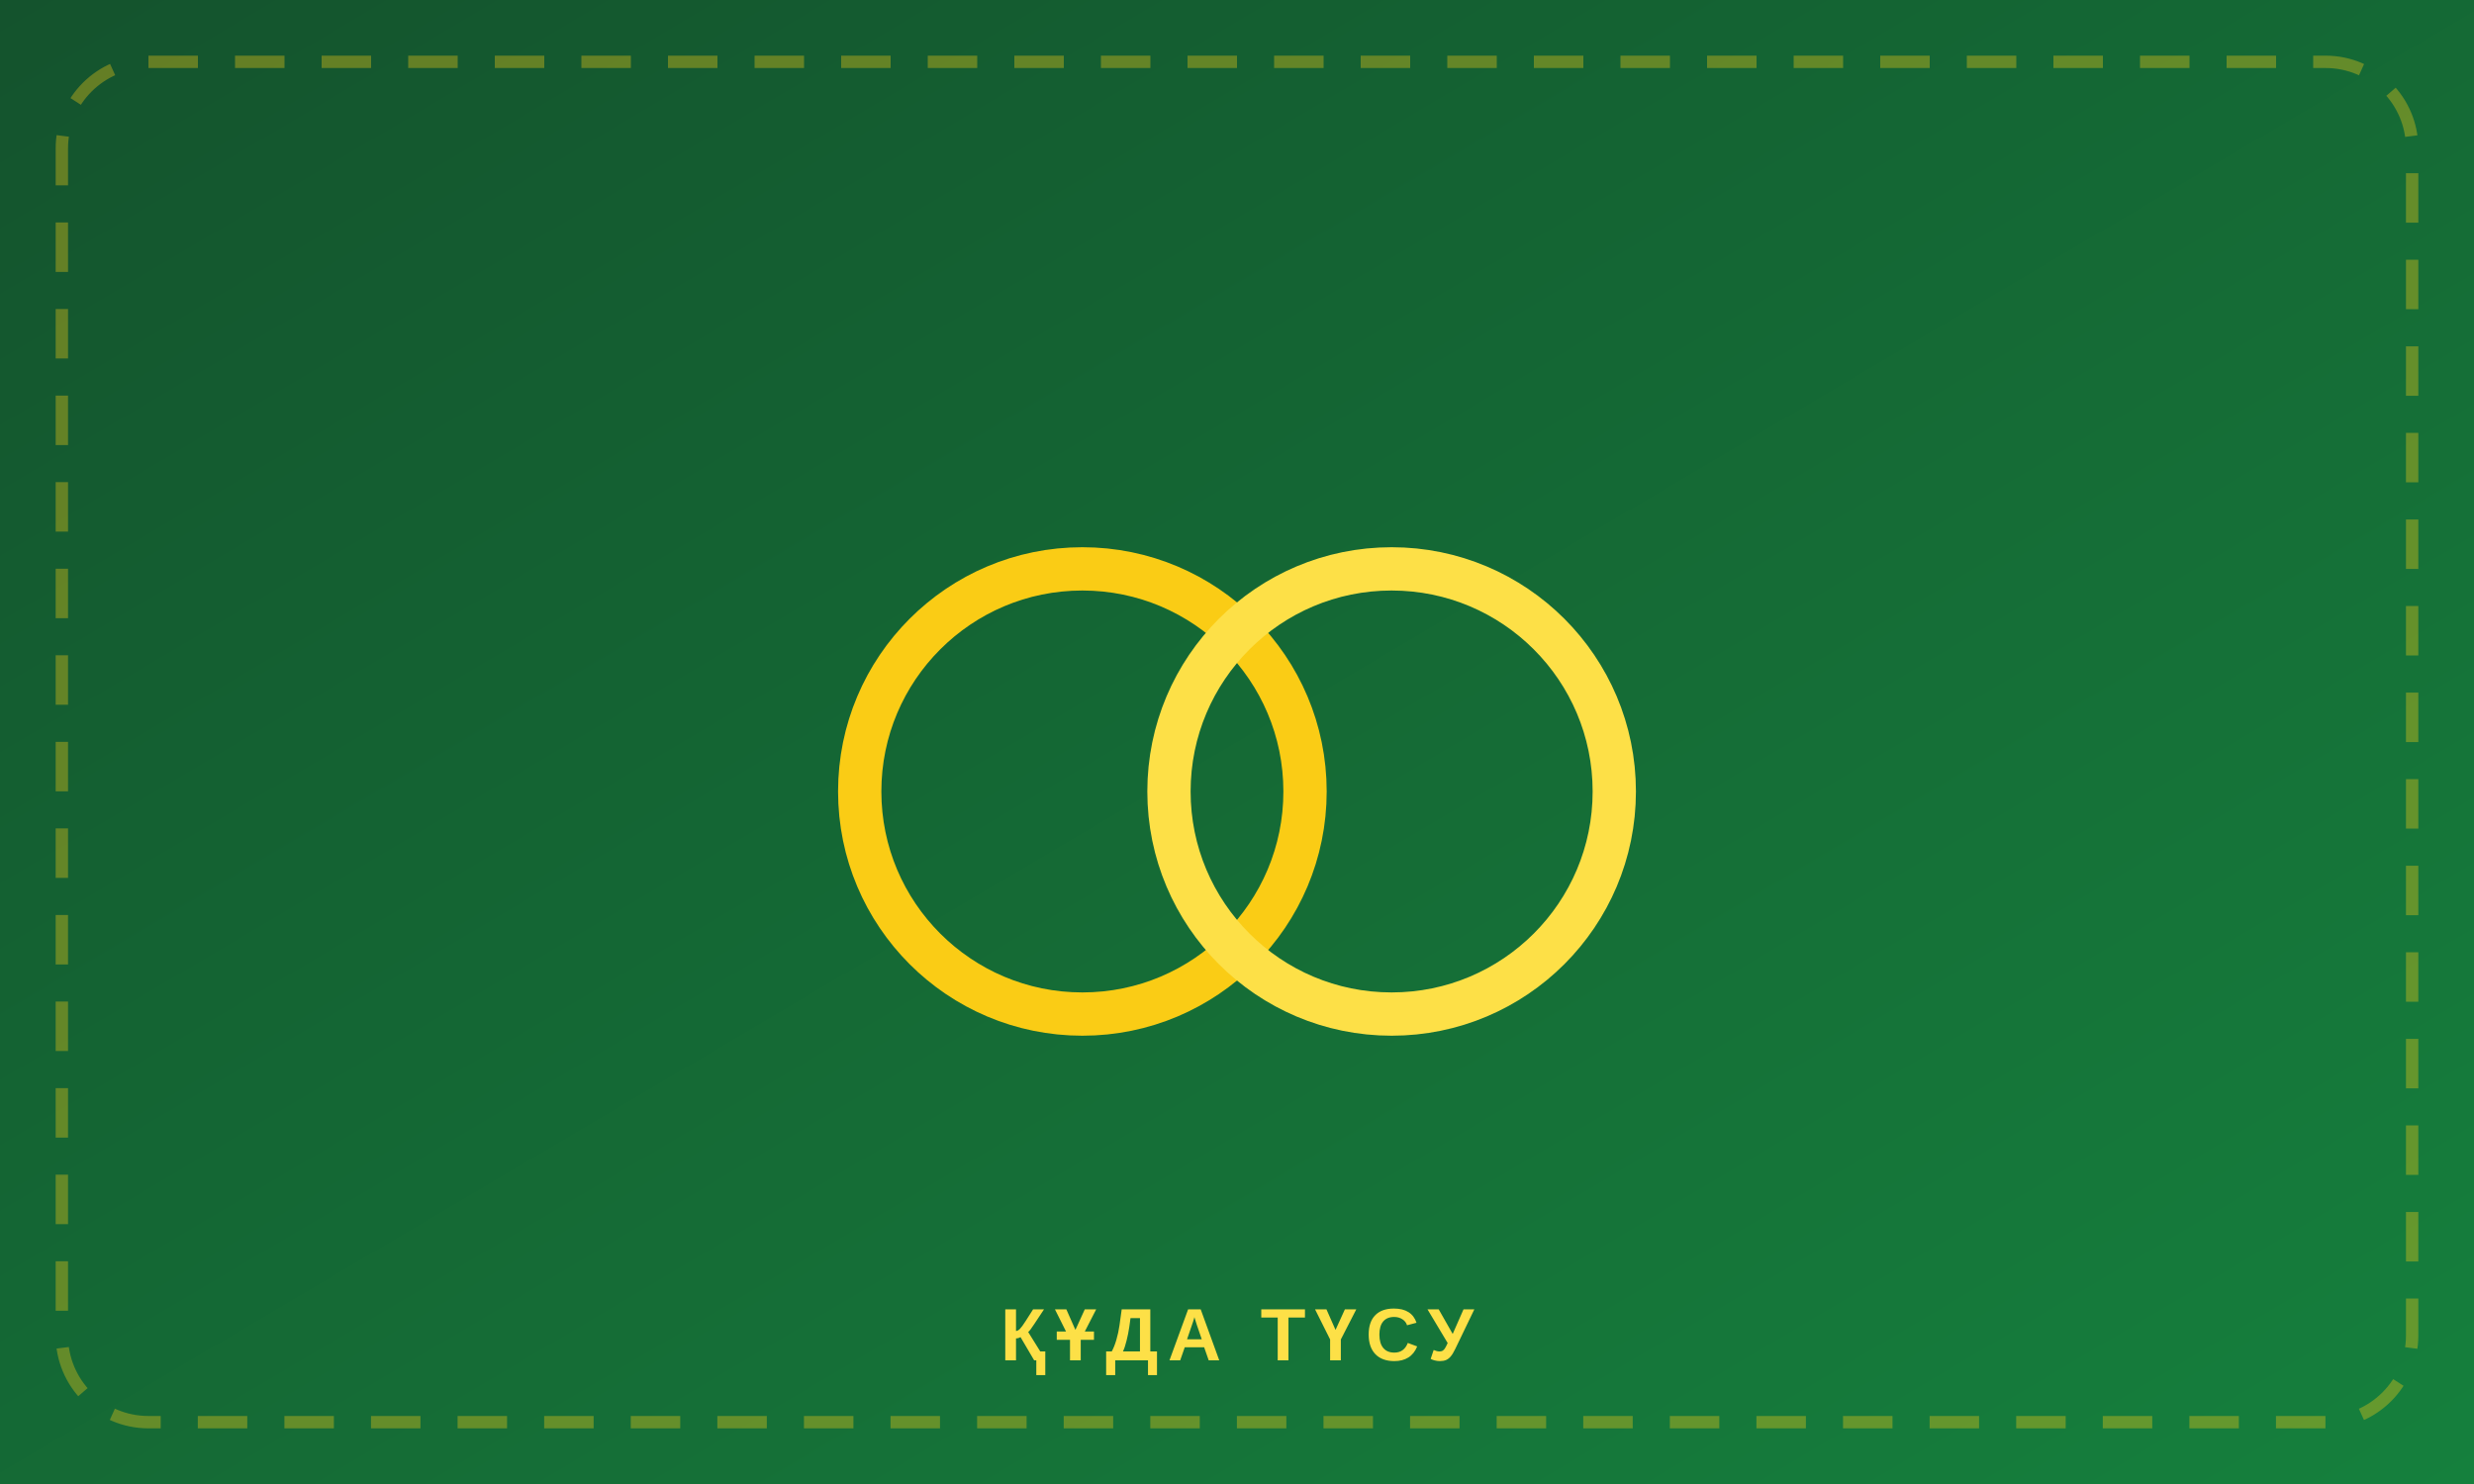
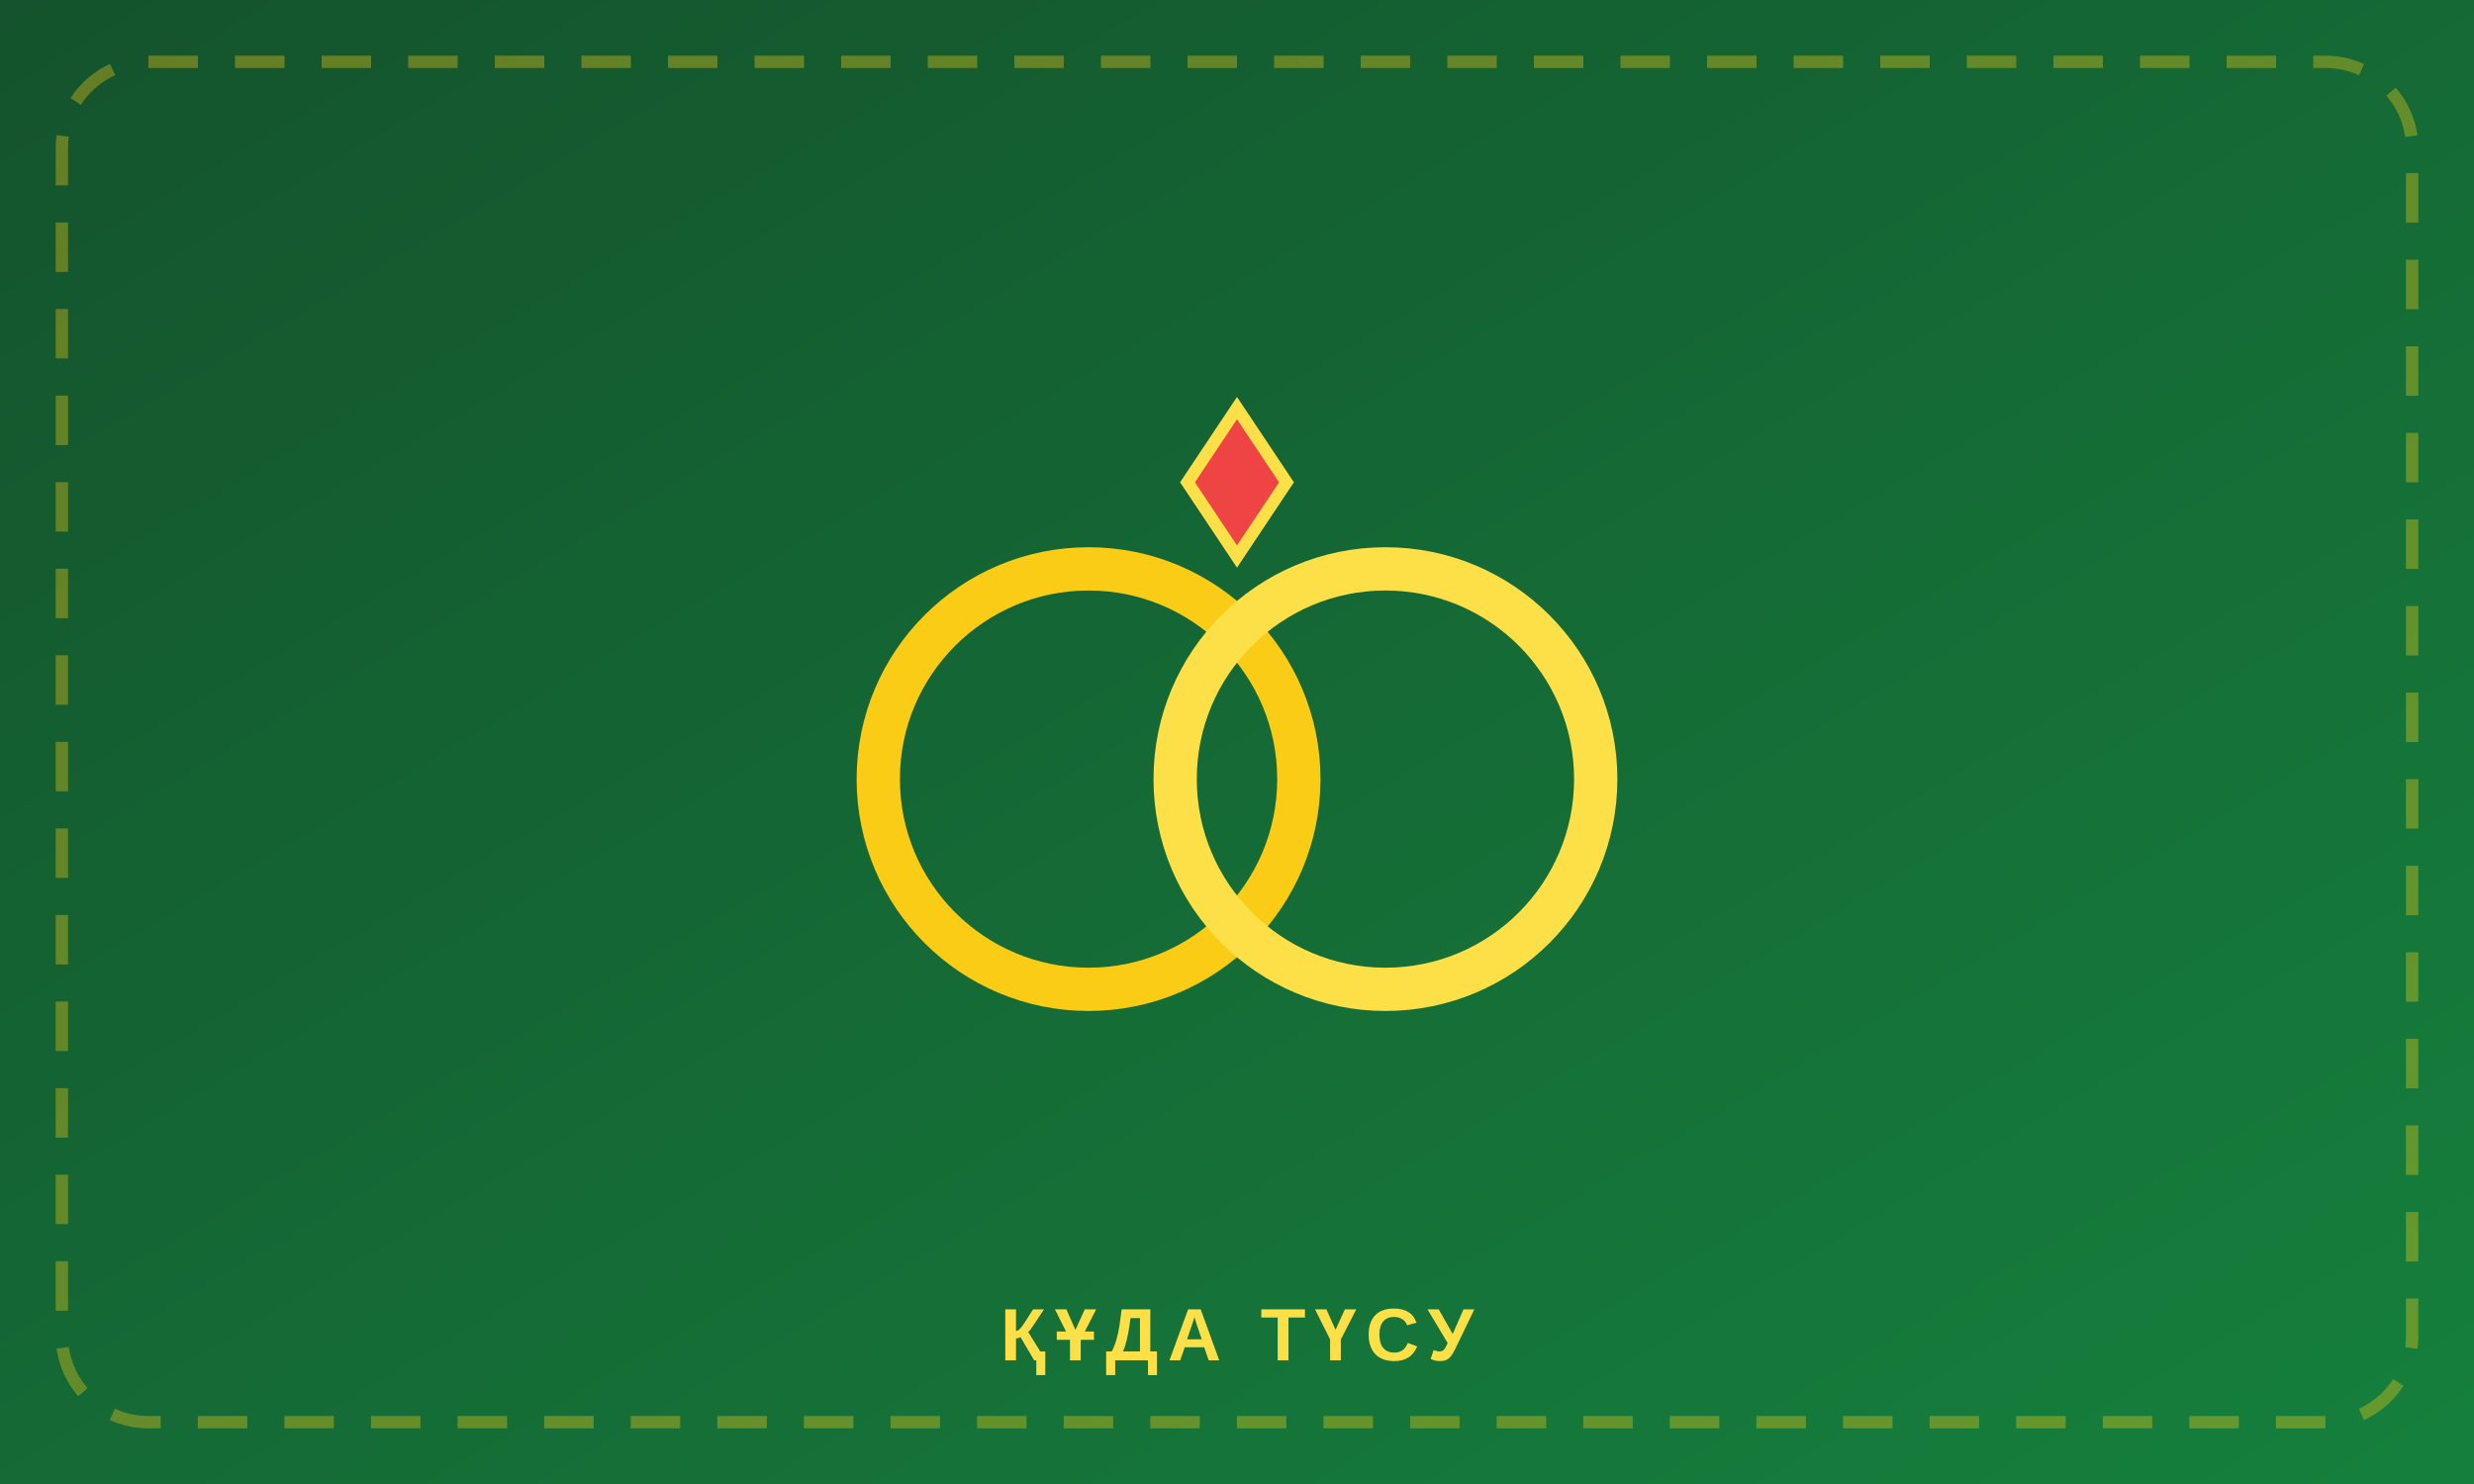
<svg xmlns="http://www.w3.org/2000/svg" viewBox="0 0 400 240" width="400" height="240">
  <defs>
    <linearGradient id="g_kuda" x1="0" y1="0" x2="1" y2="1">
      <stop offset="0%" stop-color="#14532d" />
      <stop offset="100%" stop-color="#15803d" />
    </linearGradient>
  </defs>
  <rect width="400" height="240" fill="url(#g_kuda)" />
  <rect x="10" y="10" width="380" height="220" rx="14" fill="none" stroke="#facc15" stroke-opacity="0.35" stroke-width="2" stroke-dasharray="8 6" />
-   <circle cx="175" cy="128" r="36" stroke="#facc15" stroke-width="7" fill="none" />
-   <circle cx="225" cy="128" r="36" stroke="#fde047" stroke-width="7" fill="none" />
+   <circle cx="176" cy="126" r="34" fill="none" stroke="#facc15" stroke-width="7" />
+   <circle cx="224" cy="126" r="34" fill="none" stroke="#fde047" stroke-width="7" />
+   <polygon points="200,66 208,78 200,90 192,78" fill="#ef4444" stroke="#fde047" stroke-width="2" />
  <text x="200" y="220" fill="#fde047" font-family="Arial, sans-serif" font-size="12" font-weight="bold" letter-spacing="1.5" text-anchor="middle">ҚҰДА ТҮСУ</text>
</svg>
